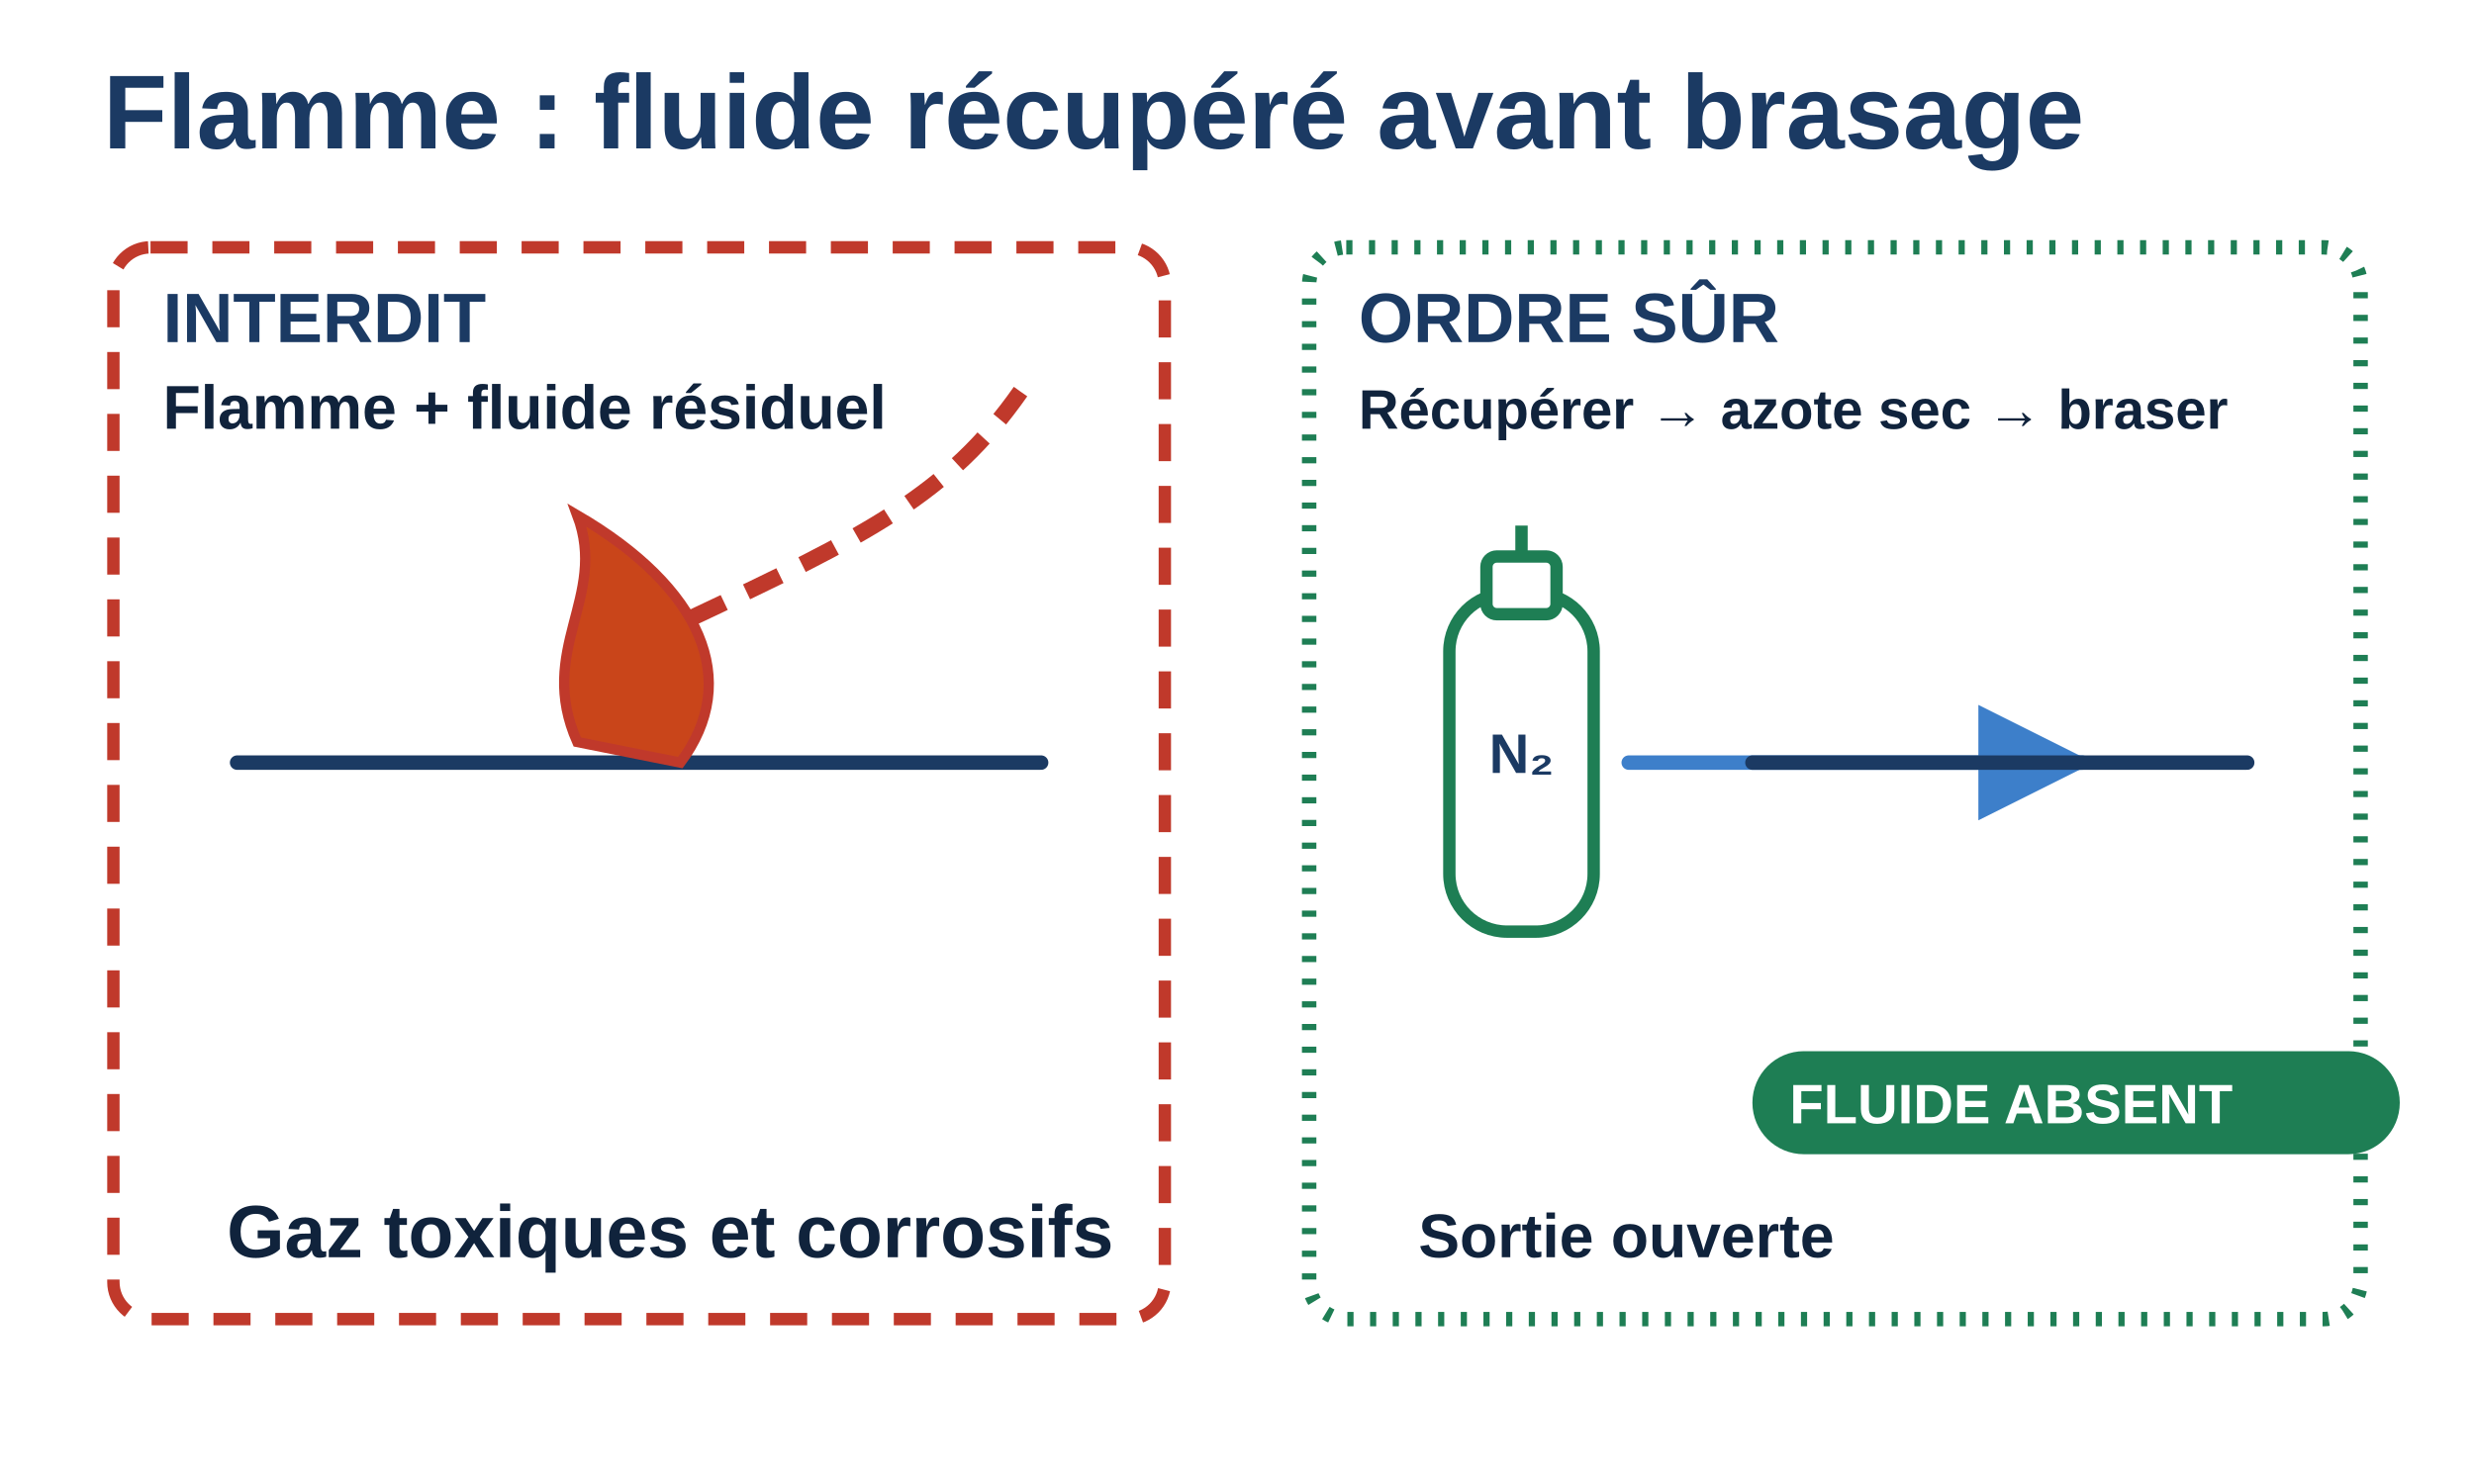
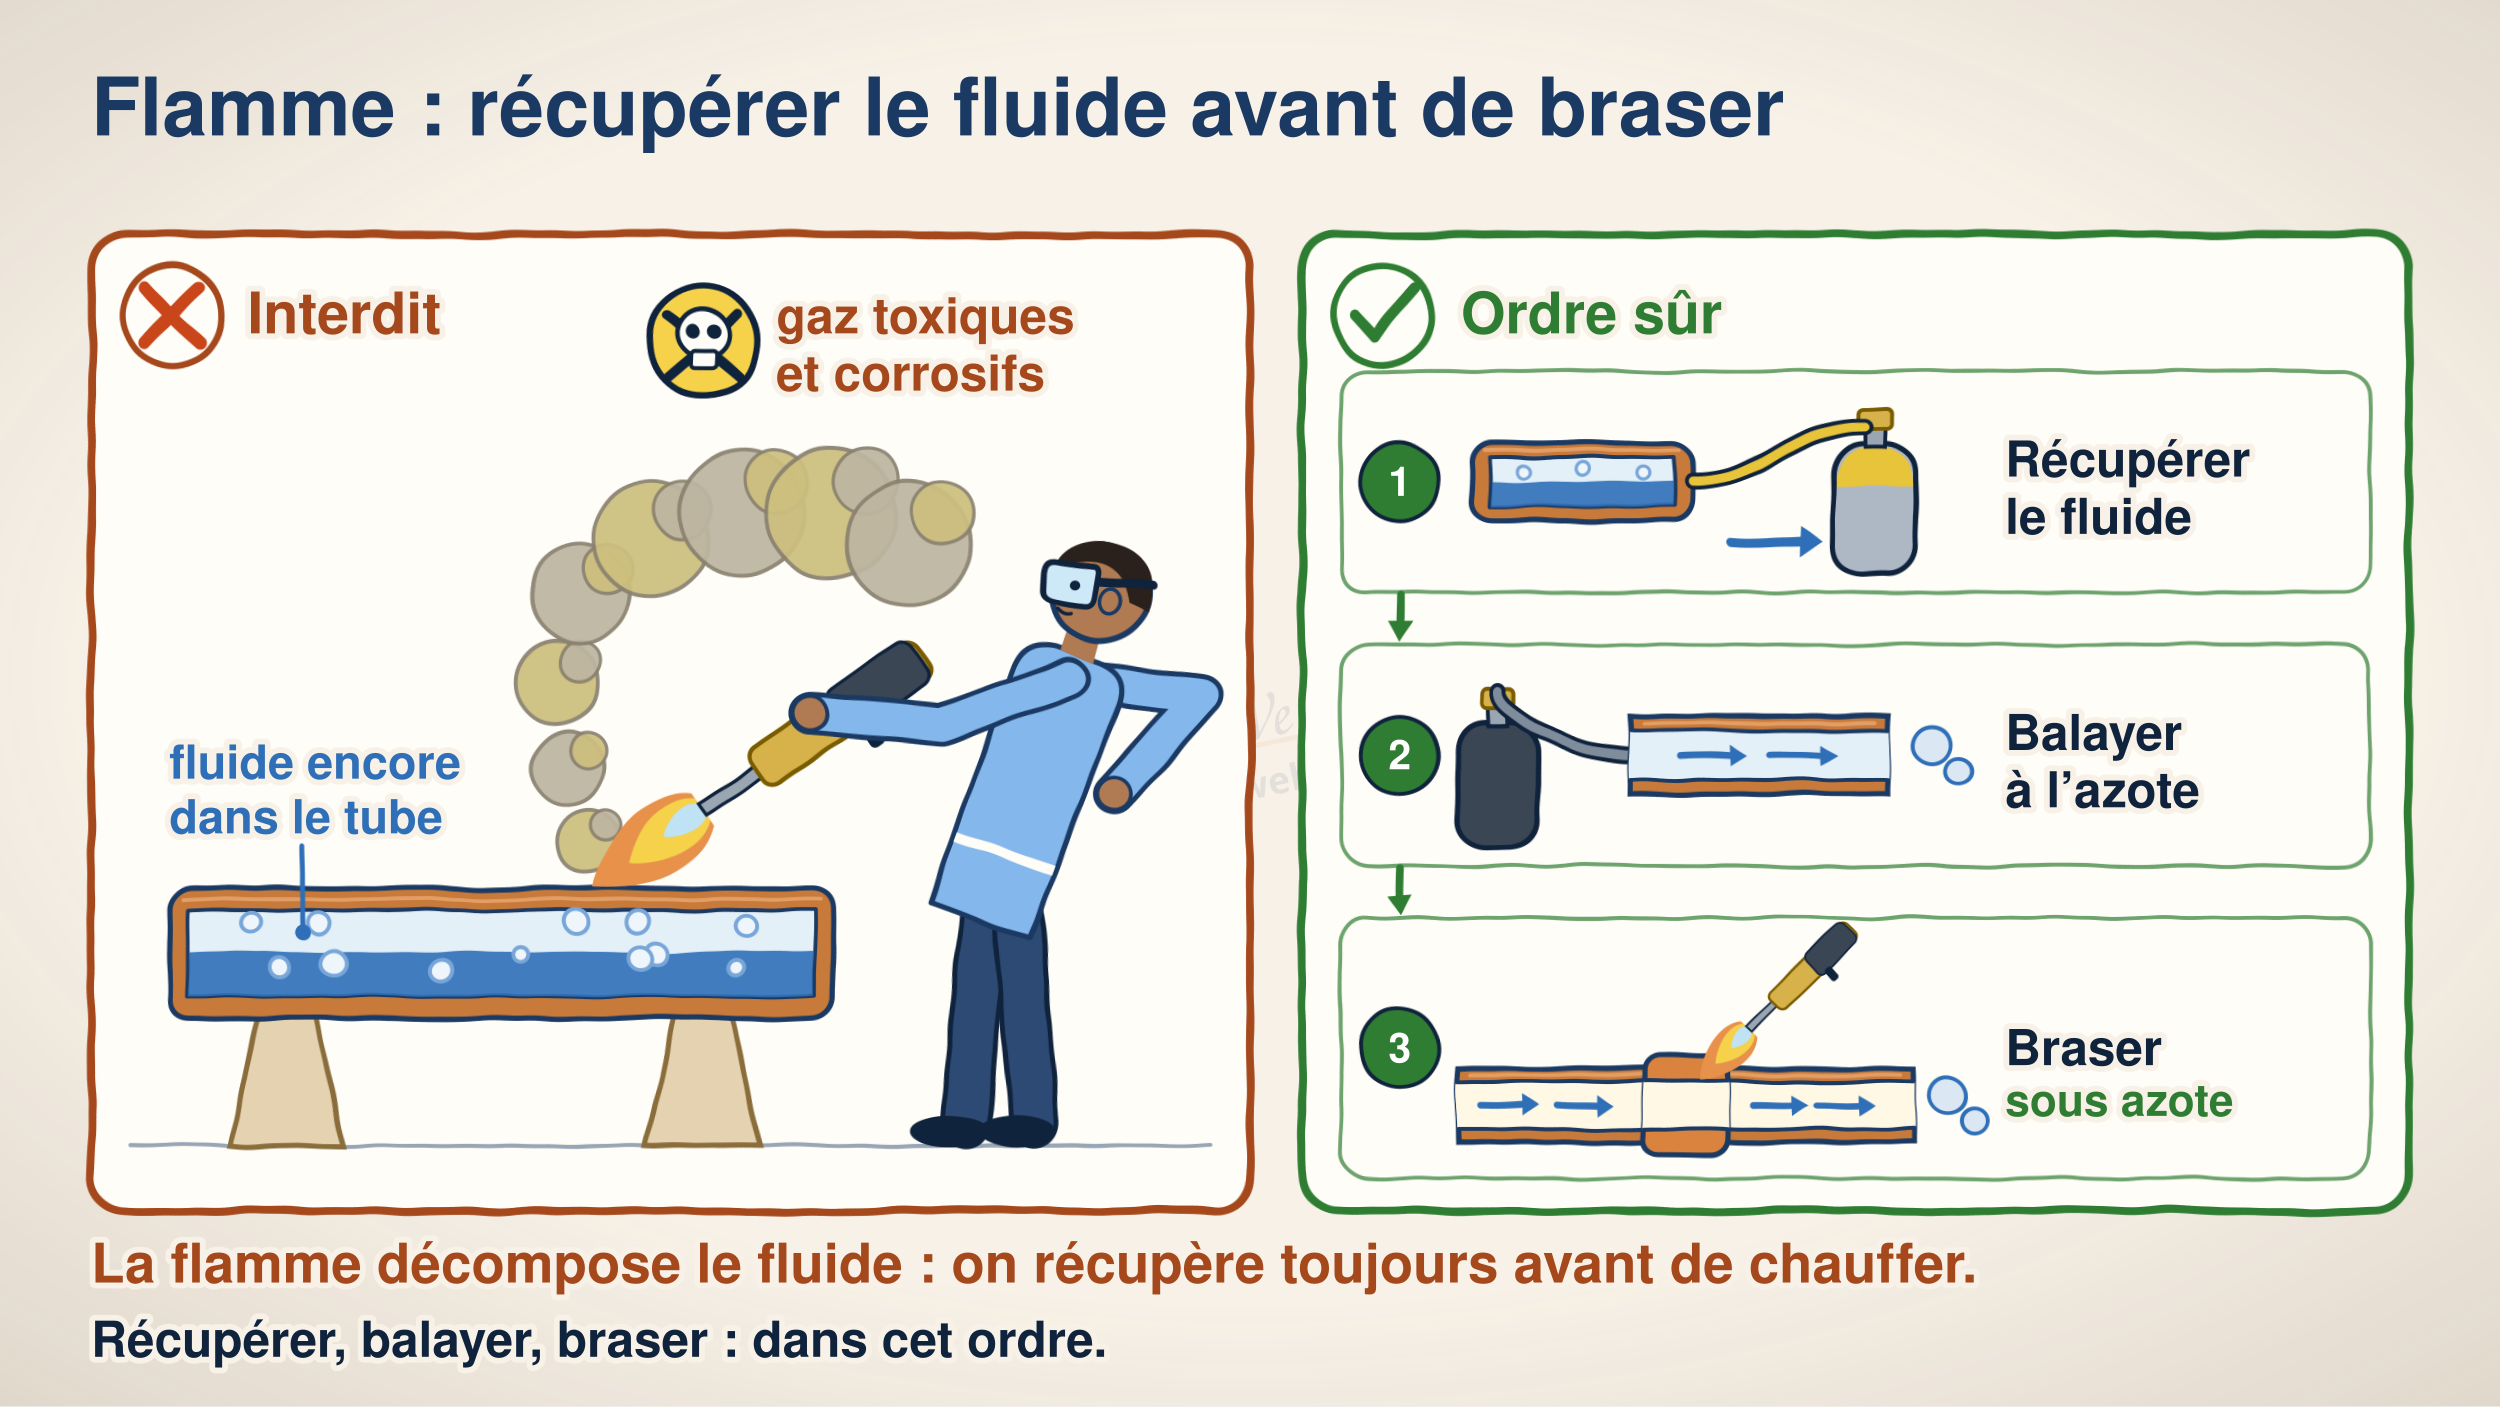
- <svg xmlns="http://www.w3.org/2000/svg" viewBox="0 0 1200 720" role="img" aria-labelledby="title desc">
+ <svg xmlns="http://www.w3.org/2000/svg" viewBox="0 0 1920 1080" role="img">
  <defs>
-     <marker id="arrow" viewBox="0 0 10 10" refX="9" refY="5" markerWidth="8" markerHeight="8" orient="auto-start-reverse">
-       <path d="M 0 0 L 10 5 L 0 10 Z" fill="#3D7FCA" />
-     </marker>
-     <pattern id="gas" width="38" height="38" patternUnits="userSpaceOnUse">
-       <circle cx="7" cy="8" r="4" fill="#84B7EC" />
-       <circle cx="28" cy="25" r="5" fill="#3D7FCA" opacity=".45" />
-     </pattern>
+     <filter id="crayon" x="-5%" y="-5%" width="110%" height="110%">
+       <feTurbulence type="fractalNoise" baseFrequency="0.02" numOctaves="2" seed="1" result="bruit" />
+       <feDisplacementMap in="SourceGraphic" in2="bruit" scale="5" xChannelSelector="R" yChannelSelector="G" />
+     </filter>
+     <filter id="grain" x="0" y="0" width="100%" height="100%">
+       <feTurbulence type="fractalNoise" baseFrequency="0.9" numOctaves="2" seed="7" result="n" />
+       <feColorMatrix in="n" type="matrix" values="0 0 0 0 0.45  0 0 0 0 0.35  0 0 0 0 0.2  0 0 0 0.55 0" />
+     </filter>
+     <radialGradient id="vignette" cx="50%" cy="48%" r="75%">
+       <stop offset="0.6" stop-color="#5a4128" stop-opacity="0" />
+       <stop offset="1" stop-color="#5a4128" stop-opacity="0.16" />
+     </radialGradient>
  </defs>
-   <style>
-   .title{font:700 54px 'Trebuchet MS',Arial,sans-serif;fill:#1B3A63}
-   .subtitle{font:600 32px Calibri,Arial,sans-serif;fill:#10233C}
-   .body{font:600 36px Calibri,Arial,sans-serif;fill:#10233C}
-   .small{font:600 30px Calibri,Arial,sans-serif;fill:#10233C}
-   .tiny{font:600 25px Calibri,Arial,sans-serif;fill:#10233C}
-   .panel-title{font:700 34px 'Trebuchet MS',Arial,sans-serif;fill:#1B3A63}
-   .equip{font:700 27px Calibri,Arial,sans-serif;fill:#1B3A63}
-   .badge-text{font:700 27px Calibri,Arial,sans-serif;fill:white}
-   .stop-text{font:700 25px Calibri,Arial,sans-serif;fill:#C0392B}
-   .panel{fill:white;stroke:#1B3A63;stroke-width:4}
-   .panel.danger{stroke:#C0392B;stroke-width:6;stroke-dasharray:18 12}
-   .panel.safe{stroke:#1E7E54;stroke-width:7;stroke-dasharray:3 8}
-   .badge.navy{fill:#1B3A63} .badge.orange{fill:#C9451A} .badge.green{fill:#1E7E54}
-   .pipe{fill:none;stroke:#1B3A63;stroke-width:7;stroke-linecap:round;stroke-linejoin:round}
-   .thin{fill:none;stroke:#1B3A63;stroke-width:4;stroke-linecap:round;stroke-linejoin:round}
-   .accent{fill:none;stroke:#C9451A;stroke-width:7;stroke-linecap:round;stroke-linejoin:round}
-   .flow{fill:none;stroke:#3D7FCA;stroke-width:7;stroke-linecap:round;stroke-linejoin:round}
-   .danger-line{fill:none;stroke:#C0392B;stroke-width:8;stroke-dasharray:18 12}
-   .safe-line{fill:none;stroke:#1E7E54;stroke-width:8;stroke-dasharray:3 11}
-   .device{fill:white;stroke:#1B3A63;stroke-width:6}
-   .screen{fill:#F3F7FB;stroke:#3D7FCA;stroke-width:4}
-   .person{fill:white;stroke:#1B3A63;stroke-width:6}
-   .person-line{fill:none;stroke:#1B3A63;stroke-width:12;stroke-linecap:round}
-   .helmet{fill:#F3F7FB;stroke:#1B3A63;stroke-width:5}
-   .stop{fill:white;stroke:#C0392B;stroke-width:7;stroke-dasharray:16 9}
-   .step{fill:white;stroke:#1B3A63;stroke-width:5}
-   .step-safe{fill:white;stroke:#1E7E54;stroke-width:7;stroke-dasharray:3 9}
-   .warn{fill:white;stroke:#C9451A;stroke-width:6;stroke-dasharray:16 9}
- </style>
-   <rect width="1200" height="720" fill="white" />
-   <text x="50" y="72" class="title" text-anchor="start" style="font-size:51px">Flamme : fluide récupéré avant brasage</text>
+   <rect x="0" y="0" width="1920" height="1080" fill="#f7f1e7" />
+   <rect x="0" y="0" width="1920" height="1080" fill="url(#vignette)" />
+   <g opacity="0.09" aria-hidden="true" data-layout-allow-overlap="">
+     <g transform="translate(420 300) rotate(-12) scale(0.95) translate(-200 -66)">
+       <text x="0" y="80" font-family="Segoe UI, Helvetica, Arial, sans-serif" font-size="56" fill="#1b3a63">❄️</text>
+       <text x="76" y="75" font-family="Trebuchet MS, Trebuchet, sans-serif" font-size="52" font-weight="700" fill="#1b3a63">iner</text>
+       <text x="171" y="75" font-family="Segoe Script, Brush Script MT, cursive" font-size="52" fill="#1b3a63">Web</text>
+       <line x1="76" x2="276" y1="80" y2="80" stroke="#e8914a" stroke-width="4" />
+       <rect x="281" y="8" rx="7" width="120" height="38" fill="#e8914a" />
+       <text x="341" y="34" font-family="Segoe UI, Helvetica, Arial, sans-serif" text-anchor="middle" font-size="22" font-weight="700" fill="#fff">HabFluide</text>
+       <text x="76" y="122" font-family="Trebuchet MS, Trebuchet, sans-serif" font-size="30" font-weight="700" fill="#1b3a63">by inerweb.fr</text>
+     </g>
+     <g transform="translate(960 560) rotate(-12) scale(0.95) translate(-200 -66)">
+       <text x="0" y="80" font-family="Segoe UI, Helvetica, Arial, sans-serif" font-size="56" fill="#1b3a63">❄️</text>
+       <text x="76" y="75" font-family="Trebuchet MS, Trebuchet, sans-serif" font-size="52" font-weight="700" fill="#1b3a63">iner</text>
+       <text x="171" y="75" font-family="Segoe Script, Brush Script MT, cursive" font-size="52" fill="#1b3a63">Web</text>
+       <line x1="76" x2="276" y1="80" y2="80" stroke="#e8914a" stroke-width="4" />
+       <rect x="281" y="8" rx="7" width="120" height="38" fill="#e8914a" />
+       <text x="341" y="34" font-family="Segoe UI, Helvetica, Arial, sans-serif" text-anchor="middle" font-size="22" font-weight="700" fill="#fff">HabFluide</text>
+       <text x="76" y="122" font-family="Trebuchet MS, Trebuchet, sans-serif" font-size="30" font-weight="700" fill="#1b3a63">by inerweb.fr</text>
+     </g>
+     <g transform="translate(1500 830) rotate(-12) scale(0.95) translate(-200 -66)">
+       <text x="0" y="80" font-family="Segoe UI, Helvetica, Arial, sans-serif" font-size="56" fill="#1b3a63">❄️</text>
+       <text x="76" y="75" font-family="Trebuchet MS, Trebuchet, sans-serif" font-size="52" font-weight="700" fill="#1b3a63">iner</text>
+       <text x="171" y="75" font-family="Segoe Script, Brush Script MT, cursive" font-size="52" fill="#1b3a63">Web</text>
+       <line x1="76" x2="276" y1="80" y2="80" stroke="#e8914a" stroke-width="4" />
+       <rect x="281" y="8" rx="7" width="120" height="38" fill="#e8914a" />
+       <text x="341" y="34" font-family="Segoe UI, Helvetica, Arial, sans-serif" text-anchor="middle" font-size="22" font-weight="700" fill="#fff">HabFluide</text>
+       <text x="76" y="122" font-family="Trebuchet MS, Trebuchet, sans-serif" font-size="30" font-weight="700" fill="#1b3a63">by inerweb.fr</text>
+     </g>
+   </g>
+   <g filter="url(#crayon)">
+     <rect x="70" y="180" width="890" height="750" rx="26" fill="#fffdf8" stroke="#a5481c" stroke-width="6" />
+     <rect x="1000" y="180" width="850" height="750" rx="26" fill="#fffdf8" stroke="#2f7d32" stroke-width="6" />
+     <circle cx="132" cy="242" r="38" fill="#fffdf8" stroke="#a5481c" stroke-width="5" />
+     <path d="M111 221 L153 263 M153 221 L111 263" fill="none" stroke="#c9451a" stroke-width="9.45" stroke-linecap="round" />
+     <circle cx="1062" cy="242" r="38" fill="#fffdf8" stroke="#2f7d32" stroke-width="5" />
+     <path d="M1041 242 L1055.7 258.8 L1087.2 221" fill="none" stroke="#2f7d32" stroke-width="8.4" stroke-linecap="round" stroke-linejoin="round" />
+     <path d="M100 880 H930" stroke="#1b3a63" stroke-width="3" fill="none" stroke-linecap="round" stroke-linejoin="round" opacity="0.45" />
+     <path d="M176 880 L198 782 H242 L264 880 Z" fill="#e4d2b0" stroke="#8a6d3b" stroke-width="4" />
+     <path d="M496 880 L518 782 H562 L584 880 Z" fill="#e4d2b0" stroke="#8a6d3b" stroke-width="4" />
+     <rect x="130" y="682" width="510" height="100" rx="16" fill="#c77a3a" stroke="#1b3a63" stroke-width="4" />
+     <rect x="144" y="699" width="482" height="66" fill="#e3f0f8" />
+     <path d="M145 699 H625" stroke="#1b3a63" stroke-width="3" fill="none" stroke-linecap="round" stroke-linejoin="round" />
+     <path d="M145 765 H625" stroke="#1b3a63" stroke-width="3" fill="none" stroke-linecap="round" stroke-linejoin="round" />
+     <path d="M144 699 V765 M626 699 V765" stroke="#1b3a63" stroke-width="3" fill="none" stroke-linecap="round" stroke-linejoin="round" />
+     <path d="M140 690.5 H630" stroke="#e8a46c" stroke-width="3" fill="none" stroke-linecap="round" stroke-linejoin="round" opacity="0.85" />
+     <rect x="145" y="731" width="480" height="34" fill="#2f6fb8" opacity="0.9" />
+     <circle cx="215.01" cy="742.80" r="7.64" fill="#eef6fc" stroke="#79a6d9" stroke-width="3" />
+     <circle cx="504.75" cy="731.86" r="8.60" fill="#eef6fc" stroke="#79a6d9" stroke-width="3" />
+     <circle cx="564.67" cy="743.82" r="5.79" fill="#eef6fc" stroke="#79a6d9" stroke-width="3" />
+     <circle cx="492.36" cy="735.87" r="9.11" fill="#eef6fc" stroke="#79a6d9" stroke-width="3" />
+     <circle cx="572.39" cy="711.55" r="8.23" fill="#eef6fc" stroke="#79a6d9" stroke-width="3" />
+     <circle cx="244.52" cy="709.09" r="8.51" fill="#eef6fc" stroke="#79a6d9" stroke-width="3" />
+     <circle cx="255.60" cy="739.49" r="9.53" fill="#eef6fc" stroke="#79a6d9" stroke-width="3" />
+     <circle cx="339.19" cy="745.14" r="8.29" fill="#eef6fc" stroke="#79a6d9" stroke-width="3" />
+     <circle cx="399.08" cy="732.84" r="5.68" fill="#eef6fc" stroke="#79a6d9" stroke-width="3" />
+     <circle cx="193.25" cy="708.61" r="7.58" fill="#eef6fc" stroke="#79a6d9" stroke-width="3" />
+     <circle cx="442.43" cy="707.83" r="9.48" fill="#eef6fc" stroke="#79a6d9" stroke-width="3" />
+     <circle cx="490.27" cy="707.76" r="8.65" fill="#eef6fc" stroke="#79a6d9" stroke-width="3" />
+     <path d="M232 716 V650" stroke="#2f6fb8" stroke-width="4" fill="none" stroke-linecap="round" stroke-linejoin="round" />
+     <circle cx="232" cy="716" r="6" fill="#2f6fb8" />
+     <circle cx="452" cy="646" r="24" fill="#cdbf7d" stroke="#8a826f" stroke-width="3" opacity="0.93" />
+     <circle cx="465.2" cy="634" r="12" fill="#bdb5a0" stroke="#8a826f" stroke-width="2.5" opacity="0.93" />
+     <circle cx="436" cy="590" r="28" fill="#bdb5a0" stroke="#8a826f" stroke-width="3" opacity="0.93" />
+     <circle cx="451.4" cy="576" r="14" fill="#cdbf7d" stroke="#8a826f" stroke-width="2.5" opacity="0.93" />
+     <circle cx="428" cy="524" r="32" fill="#cdbf7d" stroke="#8a826f" stroke-width="3" opacity="0.93" />
+     <circle cx="445.6" cy="508" r="16" fill="#bdb5a0" stroke="#8a826f" stroke-width="2.5" opacity="0.93" />
+     <circle cx="446" cy="456" r="38" fill="#bdb5a0" stroke="#8a826f" stroke-width="3" opacity="0.93" />
+     <circle cx="466.9" cy="437" r="19" fill="#cdbf7d" stroke="#8a826f" stroke-width="2.5" opacity="0.93" />
+     <circle cx="500" cy="414" r="44" fill="#cdbf7d" stroke="#8a826f" stroke-width="3" opacity="0.93" />
+     <circle cx="524.2" cy="392" r="22" fill="#bdb5a0" stroke="#8a826f" stroke-width="2.5" opacity="0.93" />
+     <circle cx="570" cy="394" r="48" fill="#bdb5a0" stroke="#8a826f" stroke-width="3" opacity="0.93" />
+     <circle cx="596.4" cy="370" r="24" fill="#cdbf7d" stroke="#8a826f" stroke-width="2.5" opacity="0.93" />
+     <circle cx="638" cy="394" r="50" fill="#cdbf7d" stroke="#8a826f" stroke-width="3" opacity="0.93" />
+     <circle cx="665.5" cy="369" r="25" fill="#bdb5a0" stroke="#8a826f" stroke-width="2.5" opacity="0.93" />
+     <circle cx="698" cy="418" r="48" fill="#bdb5a0" stroke="#8a826f" stroke-width="3" opacity="0.93" />
+     <circle cx="724.4" cy="394" r="24" fill="#cdbf7d" stroke="#8a826f" stroke-width="2.5" opacity="0.93" />
+     <g transform="translate(540 622) rotate(55) scale(0.86)">
+       <path d="M-17.6 0 C-48.40 36 -22 96 0 120 C22 96 48.40 36 17.6 0 Z" fill="#e8914a" />
+       <path d="M-11.96 0 C-32.91 24.48 -14.96 65.28 0 81.60 C14.96 65.28 32.91 24.48 11.96 0 Z" fill="#f6d14a" />
+       <path d="M-6.33 0 C-17.42 12.95 -7.92 34.56 0 43.19 C7.92 34.56 17.42 12.95 6.33 0 Z" fill="#bfe3f5" />
+       <rect x="-6" y="-64" width="12" height="64" fill="#9aa6b2" stroke="#10233c" stroke-width="3" />
+       <rect x="-19" y="-240" width="38" height="180" rx="10" fill="#d7b24a" stroke="#7a5c00" stroke-width="4" />
+       <rect x="-22" y="-236" width="44" height="90" rx="10" fill="#3b4654" stroke="#10233c" stroke-width="3" />
+       <rect x="17" y="-170" width="26" height="14" rx="5" fill="#10233c" />
+     </g>
+     <circle cx="540" cy="262" r="42" fill="#f6d14a" stroke="#10233c" stroke-width="5" />
+     <path d="M567.39 241.91 L512.60 289.39" stroke="#10233c" stroke-width="7.30" fill="none" stroke-linecap="round" stroke-linejoin="round" />
+     <path d="M512.60 241.91 L567.39 289.39" stroke="#10233c" stroke-width="7.30" fill="none" stroke-linecap="round" stroke-linejoin="round" />
+     <ellipse cx="540" cy="256.52" rx="20.08" ry="18.26" fill="#fffdf8" stroke="#10233c" stroke-width="3.5" />
+     <rect x="529.95" y="269.30" width="20.08" height="12.78" rx="3" fill="#fffdf8" stroke="#10233c" stroke-width="3" />
+     <circle cx="531.78" cy="254.69" r="5.47" fill="#10233c" />
+     <circle cx="548.21" cy="254.69" r="5.47" fill="#10233c" />
+     <path d="M820.41 521.48 L923.03 534.18 L856 610" stroke="#1b3a63" stroke-width="33" fill="none" stroke-linecap="round" stroke-linejoin="round" />
+     <path d="M820.41 521.48 L923.03 534.18 L856 610" stroke="#84b7ec" stroke-width="25.3" fill="none" stroke-linecap="round" stroke-linejoin="round" />
+     <circle cx="856" cy="610" r="13.20" fill="#b07a52" stroke="#1b3a63" stroke-width="3" />
+     <path d="M759.99 660 L741.4 862.4" stroke="#10233c" stroke-width="39.6" fill="none" stroke-linecap="round" stroke-linejoin="round" />
+     <path d="M759.99 660 L741.4 862.4" stroke="#2c4a73" stroke-width="31.90" fill="none" stroke-linecap="round" stroke-linejoin="round" />
+     <ellipse cx="728.2" cy="869" rx="29.70" ry="12.10" fill="#10233c" />
+     <path d="M778.47 660 L794.2 862.4" stroke="#10233c" stroke-width="39.6" fill="none" stroke-linecap="round" stroke-linejoin="round" />
+     <path d="M778.47 660 L794.2 862.4" stroke="#2c4a73" stroke-width="31.90" fill="none" stroke-linecap="round" stroke-linejoin="round" />
+     <ellipse cx="781" cy="869" rx="29.70" ry="12.10" fill="#10233c" />
+     <path d="M714.44 693.62 L790.93 721.46 L858.46 542.36 Q866.74 519.62 843.72 508.90 L810.64 496.86 Q786.12 490.27 777.84 513.01 Z" fill="#84b7ec" stroke="#1b3a63" stroke-width="4" stroke-linejoin="round" />
+     <path d="M734.29 642.32 L808.71 669.40" stroke="#fffdf8" stroke-width="7.70" fill="none" stroke-linecap="butt" stroke-linejoin="round" />
+     <path d="M826.43 504.95 L833.95 484.27" stroke="#b07a52" stroke-width="26.40" fill="none" stroke-linecap="butt" stroke-linejoin="round" />
+     <g transform="translate(844.49 455.33) rotate(10) scale(-1.1 1.1)">
+       <circle cx="0" cy="0" r="34" fill="#b07a52" stroke="#1b3a63" stroke-width="4" />
+       <path d="M31 -9 Q46 2 32 10" fill="#b07a52" stroke="#1b3a63" stroke-width="3.5" />
+       <path d="M-35 8 Q-39 -37 2 -36 Q29 -35 35 -13 Q17 -22 1 -20 Q-15 -18 -21 4 Z" fill="#2a211c" />
+       <ellipse cx="-8" cy="5" rx="7" ry="9" fill="#b07a52" stroke="#1b3a63" stroke-width="2.5" />
+       <path d="M17 18 Q22 20 27 16" fill="none" stroke="#10233c" stroke-width="2.5" stroke-linecap="round" />
+       <path d="M4 -7 L-35 -11" stroke="#10233c" stroke-width="6" stroke-linecap="round" />
+       <path d="M7 -17 L33 -17 Q42 -17 41 -7 L39 6 Q38 12 31 12 L9 12 Q3 12 3 5 L3 -12 Q3 -17 7 -17 Z" fill="#cde8f7" stroke="#10233c" stroke-width="4" />
+       <circle cx="18" cy="-3" r="3.6" fill="#10233c" />
+     </g>
+     <path d="M820.41 521.48 L722.89 555.86 L622 548" stroke="#1b3a63" stroke-width="33" fill="none" stroke-linecap="round" stroke-linejoin="round" />
+     <path d="M820.41 521.48 L722.89 555.86 L622 548" stroke="#84b7ec" stroke-width="25.3" fill="none" stroke-linecap="round" stroke-linejoin="round" />
+     <circle cx="622" cy="548" r="13.20" fill="#b07a52" stroke="#1b3a63" stroke-width="3" />
+     <rect x="1030" y="285" width="790" height="170" rx="20" fill="#fffdf8" stroke="#2f7d32" stroke-width="3" opacity="0.7" />
+     <rect x="1030" y="495" width="790" height="170" rx="20" fill="#fffdf8" stroke="#2f7d32" stroke-width="3" opacity="0.7" />
+     <rect x="1030" y="705" width="790" height="200" rx="20" fill="#fffdf8" stroke="#2f7d32" stroke-width="3" opacity="0.7" />
+     <path d="M1075 457 L1075 477.4" stroke="#2f7d32" stroke-width="6" fill="none" stroke-linecap="round" />
+     <path d="M1075 493 L1065.32 477.4 L1084.67 477.4 Z" fill="#2f7d32" />
+     <path d="M1075 667 L1075 687.4" stroke="#2f7d32" stroke-width="6" fill="none" stroke-linecap="round" />
+     <path d="M1075 703 L1065.32 687.4 L1084.67 687.4 Z" fill="#2f7d32" />
+     <circle cx="1075" cy="370" r="30" fill="#2f7d32" stroke="#10233c" stroke-width="3" />
+     <rect x="1130" y="340" width="170" height="60" rx="16" fill="#c77a3a" stroke="#1b3a63" stroke-width="4" />
+     <rect x="1144" y="351" width="142" height="38" fill="#e3f0f8" />
+     <path d="M1145 351 H1285" stroke="#1b3a63" stroke-width="3" fill="none" stroke-linecap="round" stroke-linejoin="round" />
+     <path d="M1145 389 H1285" stroke="#1b3a63" stroke-width="3" fill="none" stroke-linecap="round" stroke-linejoin="round" />
+     <path d="M1144 351 V389 M1286 351 V389" stroke="#1b3a63" stroke-width="3" fill="none" stroke-linecap="round" stroke-linejoin="round" />
+     <path d="M1140 345.5 H1290" stroke="#e8a46c" stroke-width="3" fill="none" stroke-linecap="round" stroke-linejoin="round" opacity="0.85" />
+     <rect x="1145" y="370" width="140" height="19" fill="#2f6fb8" opacity="0.9" />
+     <circle cx="1170" cy="362" r="5" fill="#eef6fc" stroke="#79a6d9" stroke-width="2.5" />
+     <circle cx="1215" cy="360" r="5" fill="#eef6fc" stroke="#79a6d9" stroke-width="2.5" />
+     <circle cx="1262" cy="363" r="5" fill="#eef6fc" stroke="#79a6d9" stroke-width="2.5" />
+     <rect x="1408" y="341" width="64" height="100" rx="23.04" fill="#aeb8c4" stroke="#10233c" stroke-width="4" />
+     <path d="M1410 373 Q1410 343 1440 343 Q1470 343 1470 373 Z" fill="#e8c43a" />
+     <rect x="1432.32" y="328.2" width="15.36" height="15.36" fill="#9aa6b2" stroke="#10233c" stroke-width="3" />
+     <rect x="1427.2" y="314.12" width="25.6" height="15.36" rx="4" fill="#d7b24a" stroke="#7a5c00" stroke-width="3" />
+     <path d="M1300 370 C1350 370 1380 327.8 1432 327.8" stroke="#10233c" stroke-width="13" fill="none" stroke-linecap="round" stroke-linejoin="round" />
+     <path d="M1300 370 C1350 370 1380 327.8 1432 327.8" stroke="#e8c43a" stroke-width="7" fill="none" stroke-linecap="round" stroke-linejoin="round" />
+     <path d="M1330 416 L1381.8 416" stroke="#2f6fb8" stroke-width="7" fill="none" stroke-linecap="round" />
+     <path d="M1400 416 L1381.8 427.28 L1381.8 404.71 Z" fill="#2f6fb8" />
+     <circle cx="1075" cy="580" r="30" fill="#2f7d32" stroke="#10233c" stroke-width="3" />
+     <rect x="1119" y="555" width="62" height="96" rx="22.32" fill="#3b4654" stroke="#10233c" stroke-width="4" />
+     <rect x="1142.56" y="542.6" width="14.87" height="14.87" fill="#9aa6b2" stroke="#10233c" stroke-width="3" />
+     <rect x="1137.6" y="528.96" width="24.8" height="14.87" rx="4" fill="#d7b24a" stroke="#7a5c00" stroke-width="3" />
+     <path d="M1150 531 C1150 550 1210 580 1252 580" stroke="#10233c" stroke-width="13" fill="none" stroke-linecap="round" stroke-linejoin="round" />
+     <path d="M1150 531 C1150 550 1210 580 1252 580" stroke="#7f8c9c" stroke-width="7" fill="none" stroke-linecap="round" stroke-linejoin="round" />
+     <rect x="1252" y="550" width="198" height="60" rx="0" fill="#c77a3a" stroke="#1b3a63" stroke-width="4" />
+     <rect x="1251" y="561" width="200" height="38" fill="#e3f0f8" />
+     <path d="M1252 561 H1450" stroke="#1b3a63" stroke-width="3" fill="none" stroke-linecap="round" stroke-linejoin="round" />
+     <path d="M1252 599 H1450" stroke="#1b3a63" stroke-width="3" fill="none" stroke-linecap="round" stroke-linejoin="round" />
+     <path d="M1262 555.5 H1440" stroke="#e8a46c" stroke-width="3" fill="none" stroke-linecap="round" stroke-linejoin="round" opacity="0.85" />
+     <path d="M1290 580 L1329 580" stroke="#2f6fb8" stroke-width="5" fill="none" stroke-linecap="round" />
+     <path d="M1342 580 L1329 588.06 L1329 571.94 Z" fill="#2f6fb8" />
+     <path d="M1360 580 L1399 580" stroke="#2f6fb8" stroke-width="5" fill="none" stroke-linecap="round" />
+     <path d="M1412 580 L1399 588.06 L1399 571.94 Z" fill="#2f6fb8" />
+     <circle cx="1484" cy="572" r="14" fill="#dbe8f3" stroke="#2f6fb8" stroke-width="3" />
+     <circle cx="1504" cy="592" r="10" fill="#dbe8f3" stroke="#2f6fb8" stroke-width="3" />
+     <circle cx="1075" cy="805" r="30" fill="#2f7d32" stroke="#10233c" stroke-width="3" />
+     <rect x="1120" y="821" width="350" height="56" rx="0" fill="#c77a3a" stroke="#1b3a63" stroke-width="4" />
+     <rect x="1119" y="831" width="352" height="36" fill="#fff8e4" />
+     <path d="M1120 831 H1470" stroke="#1b3a63" stroke-width="3" fill="none" stroke-linecap="round" stroke-linejoin="round" />
+     <path d="M1120 867 H1470" stroke="#1b3a63" stroke-width="3" fill="none" stroke-linecap="round" stroke-linejoin="round" />
+     <path d="M1130 826 H1460" stroke="#e8a46c" stroke-width="3" fill="none" stroke-linecap="round" stroke-linejoin="round" opacity="0.85" />
+     <rect x="1262" y="811" width="64" height="76" rx="12" fill="#d9833f" stroke="#1b3a63" stroke-width="4" />
+     <rect x="1261" y="831" width="66" height="36" fill="#fff8e4" />
+     <path d="M1262 831 H1326 M1262 867 H1326" stroke="#1b3a63" stroke-width="3" fill="none" stroke-linecap="round" stroke-linejoin="round" />
+     <path d="M1138 849 L1169 849" stroke="#2f6fb8" stroke-width="5" fill="none" stroke-linecap="round" />
+     <path d="M1182 849 L1169 857.06 L1169 840.94 Z" fill="#2f6fb8" />
+     <path d="M1196 849 L1227 849" stroke="#2f6fb8" stroke-width="5" fill="none" stroke-linecap="round" />
+     <path d="M1240 849 L1227 857.06 L1227 840.94 Z" fill="#2f6fb8" />
+     <path d="M1346 849 L1377 849" stroke="#2f6fb8" stroke-width="5" fill="none" stroke-linecap="round" />
+     <path d="M1390 849 L1377 857.06 L1377 840.94 Z" fill="#2f6fb8" />
+     <path d="M1396 849 L1427 849" stroke="#2f6fb8" stroke-width="5" fill="none" stroke-linecap="round" />
+     <path d="M1440 849 L1427 857.06 L1427 840.94 Z" fill="#2f6fb8" />
+     <circle cx="1496" cy="841" r="14" fill="#dbe8f3" stroke="#2f6fb8" stroke-width="3" />
+     <circle cx="1516" cy="861" r="10" fill="#dbe8f3" stroke="#2f6fb8" stroke-width="3" />
+     <g transform="translate(1344 791) rotate(45) scale(0.46)">
+       <path d="M-17.6 0 C-48.40 36 -22 96 0 120 C22 96 48.40 36 17.6 0 Z" fill="#e8914a" />
+       <path d="M-11.96 0 C-32.91 24.48 -14.96 65.28 0 81.60 C14.96 65.28 32.91 24.48 11.96 0 Z" fill="#f6d14a" />
+       <path d="M-6.33 0 C-17.42 12.95 -7.92 34.56 0 43.19 C7.92 34.56 17.42 12.95 6.33 0 Z" fill="#bfe3f5" />
+       <rect x="-6" y="-64" width="12" height="64" fill="#9aa6b2" stroke="#10233c" stroke-width="3" />
+       <rect x="-19" y="-240" width="38" height="180" rx="10" fill="#d7b24a" stroke="#7a5c00" stroke-width="4" />
+       <rect x="-22" y="-236" width="44" height="90" rx="10" fill="#3b4654" stroke="#10233c" stroke-width="3" />
+       <rect x="17" y="-170" width="26" height="14" rx="5" fill="#10233c" />
+     </g>
+   </g>
  <g>
-     <rect x="55" y="120" width="510" height="520" rx="18" class="panel danger" />
-     <text x="79" y="166" class="panel-title" text-anchor="start">INTERDIT</text>
-     <text x="79" y="208" class="small" text-anchor="start">Flamme + fluide résiduel</text>
-   </g>
-   <path d="M 115 370 H 505" class="pipe" />
-   <path d="M 280 360 C 260 315 295 290 280 250 C 340 285 360 330 330 370 Z" fill="#C9451A" stroke="#C0392B" stroke-width="5" />
-   <path d="M 335 300 C 420 260 460 240 495 190" class="danger-line" />
-   <text x="110" y="610" class="body" text-anchor="start">Gaz toxiques et corrosifs</text>
-   <g>
-     <rect x="635" y="120" width="510" height="520" rx="18" class="panel safe" />
-     <text x="659" y="166" class="panel-title" text-anchor="start">ORDRE SÛR</text>
-     <text x="659" y="208" class="small" text-anchor="start" style="font-size:27px">Récupérer → azote sec → braser</text>
-   </g>
-   <g transform="translate(685 270)">
-     <rect x="18" y="18" width="70" height="164" rx="28" fill="white" stroke="#1E7E54" stroke-width="6" />
-     <rect x="36" y="0" width="34" height="28" rx="5" fill="white" stroke="#1E7E54" stroke-width="6" />
-     <line x1="53" y1="0" x2="53" y2="-15" stroke="#1E7E54" stroke-width="6" />
-     <text x="53" y="105" class="equip" text-anchor="middle">N₂</text>
-   </g>
-   <line x1="790" y1="370" x2="1010" y2="370" class="flow" marker-end="url(#arrow)" />
-   <path d="M 850 370 H 1090" class="pipe" />
-   <text x="688" y="610" class="small" text-anchor="start">Sortie ouverte</text>
-   <g>
-     <rect x="850" y="510" width="314" height="50" rx="25" class="badge green" />
-     <text x="868" y="545" class="badge-text" text-anchor="start">FLUIDE ABSENT</text>
+     <text x="70" y="104" font-family="Segoe UI, Helvetica, Arial, sans-serif" font-size="62" font-weight="800" fill="#1b3a63">Flamme : récupérer le fluide avant de braser</text>
+     <text x="190" y="256" font-family="Segoe UI, Helvetica, Arial, sans-serif" font-size="44" font-weight="800" fill="#a5481c" stroke="#f7f1e7" stroke-width="9" paint-order="stroke" stroke-linejoin="round">Interdit</text>
+     <text x="1122" y="256" font-family="Segoe UI, Helvetica, Arial, sans-serif" font-size="44" font-weight="800" fill="#2f7d32" stroke="#f7f1e7" stroke-width="9" paint-order="stroke" stroke-linejoin="round">Ordre sûr</text>
+     <text x="130" y="598" font-family="Segoe UI, Helvetica, Arial, sans-serif" font-size="36" font-weight="700" fill="#2f6fb8" stroke="#f7f1e7" stroke-width="9" paint-order="stroke" stroke-linejoin="round">fluide encore</text>
+     <text x="130" y="640" font-family="Segoe UI, Helvetica, Arial, sans-serif" font-size="36" font-weight="700" fill="#2f6fb8" stroke="#f7f1e7" stroke-width="9" paint-order="stroke" stroke-linejoin="round">dans le tube</text>
+     <text x="596" y="256" font-family="Segoe UI, Helvetica, Arial, sans-serif" font-size="38" font-weight="800" fill="#a5481c" stroke="#f7f1e7" stroke-width="9" paint-order="stroke" stroke-linejoin="round">gaz toxiques</text>
+     <text x="596" y="300" font-family="Segoe UI, Helvetica, Arial, sans-serif" font-size="38" font-weight="800" fill="#a5481c" stroke="#f7f1e7" stroke-width="9" paint-order="stroke" stroke-linejoin="round">et corrosifs</text>
+     <text x="1075" y="380.8" font-family="Segoe UI, Helvetica, Arial, sans-serif" font-size="31.5" font-weight="800" fill="#fff" text-anchor="middle">1</text>
+     <text x="1540" y="366" font-family="Segoe UI, Helvetica, Arial, sans-serif" font-size="38" font-weight="800" fill="#10233c" stroke="#f7f1e7" stroke-width="9" paint-order="stroke" stroke-linejoin="round">Récupérer</text>
+     <text x="1540" y="410" font-family="Segoe UI, Helvetica, Arial, sans-serif" font-size="38" font-weight="800" fill="#10233c" stroke="#f7f1e7" stroke-width="9" paint-order="stroke" stroke-linejoin="round">le fluide</text>
+     <text x="1075" y="590.8" font-family="Segoe UI, Helvetica, Arial, sans-serif" font-size="31.5" font-weight="800" fill="#fff" text-anchor="middle">2</text>
+     <text x="1540" y="576" font-family="Segoe UI, Helvetica, Arial, sans-serif" font-size="38" font-weight="800" fill="#10233c" stroke="#f7f1e7" stroke-width="9" paint-order="stroke" stroke-linejoin="round">Balayer</text>
+     <text x="1540" y="620" font-family="Segoe UI, Helvetica, Arial, sans-serif" font-size="38" font-weight="800" fill="#10233c" stroke="#f7f1e7" stroke-width="9" paint-order="stroke" stroke-linejoin="round">à l’azote</text>
+     <text x="1075" y="815.8" font-family="Segoe UI, Helvetica, Arial, sans-serif" font-size="31.5" font-weight="800" fill="#fff" text-anchor="middle">3</text>
+     <text x="1540" y="818" font-family="Segoe UI, Helvetica, Arial, sans-serif" font-size="38" font-weight="800" fill="#10233c" stroke="#f7f1e7" stroke-width="9" paint-order="stroke" stroke-linejoin="round">Braser</text>
+     <text x="1540" y="857" font-family="Segoe UI, Helvetica, Arial, sans-serif" font-size="34" font-weight="600" fill="#2f7d32" stroke="#f7f1e7" stroke-width="9" paint-order="stroke" stroke-linejoin="round">sous azote</text>
+     <text x="70" y="985" font-family="Segoe UI, Helvetica, Arial, sans-serif" font-size="42" font-weight="800" fill="#a5481c" stroke="#f7f1e7" stroke-width="9" paint-order="stroke" stroke-linejoin="round">La flamme décompose le fluide : on récupère toujours avant de chauffer.</text>
+     <text x="70" y="1042" font-family="Segoe UI, Helvetica, Arial, sans-serif" font-size="38" font-weight="700" fill="#10233c" stroke="#f7f1e7" stroke-width="9" paint-order="stroke" stroke-linejoin="round">Récupérer, balayer, braser : dans cet ordre.</text>
  </g>
</svg>
